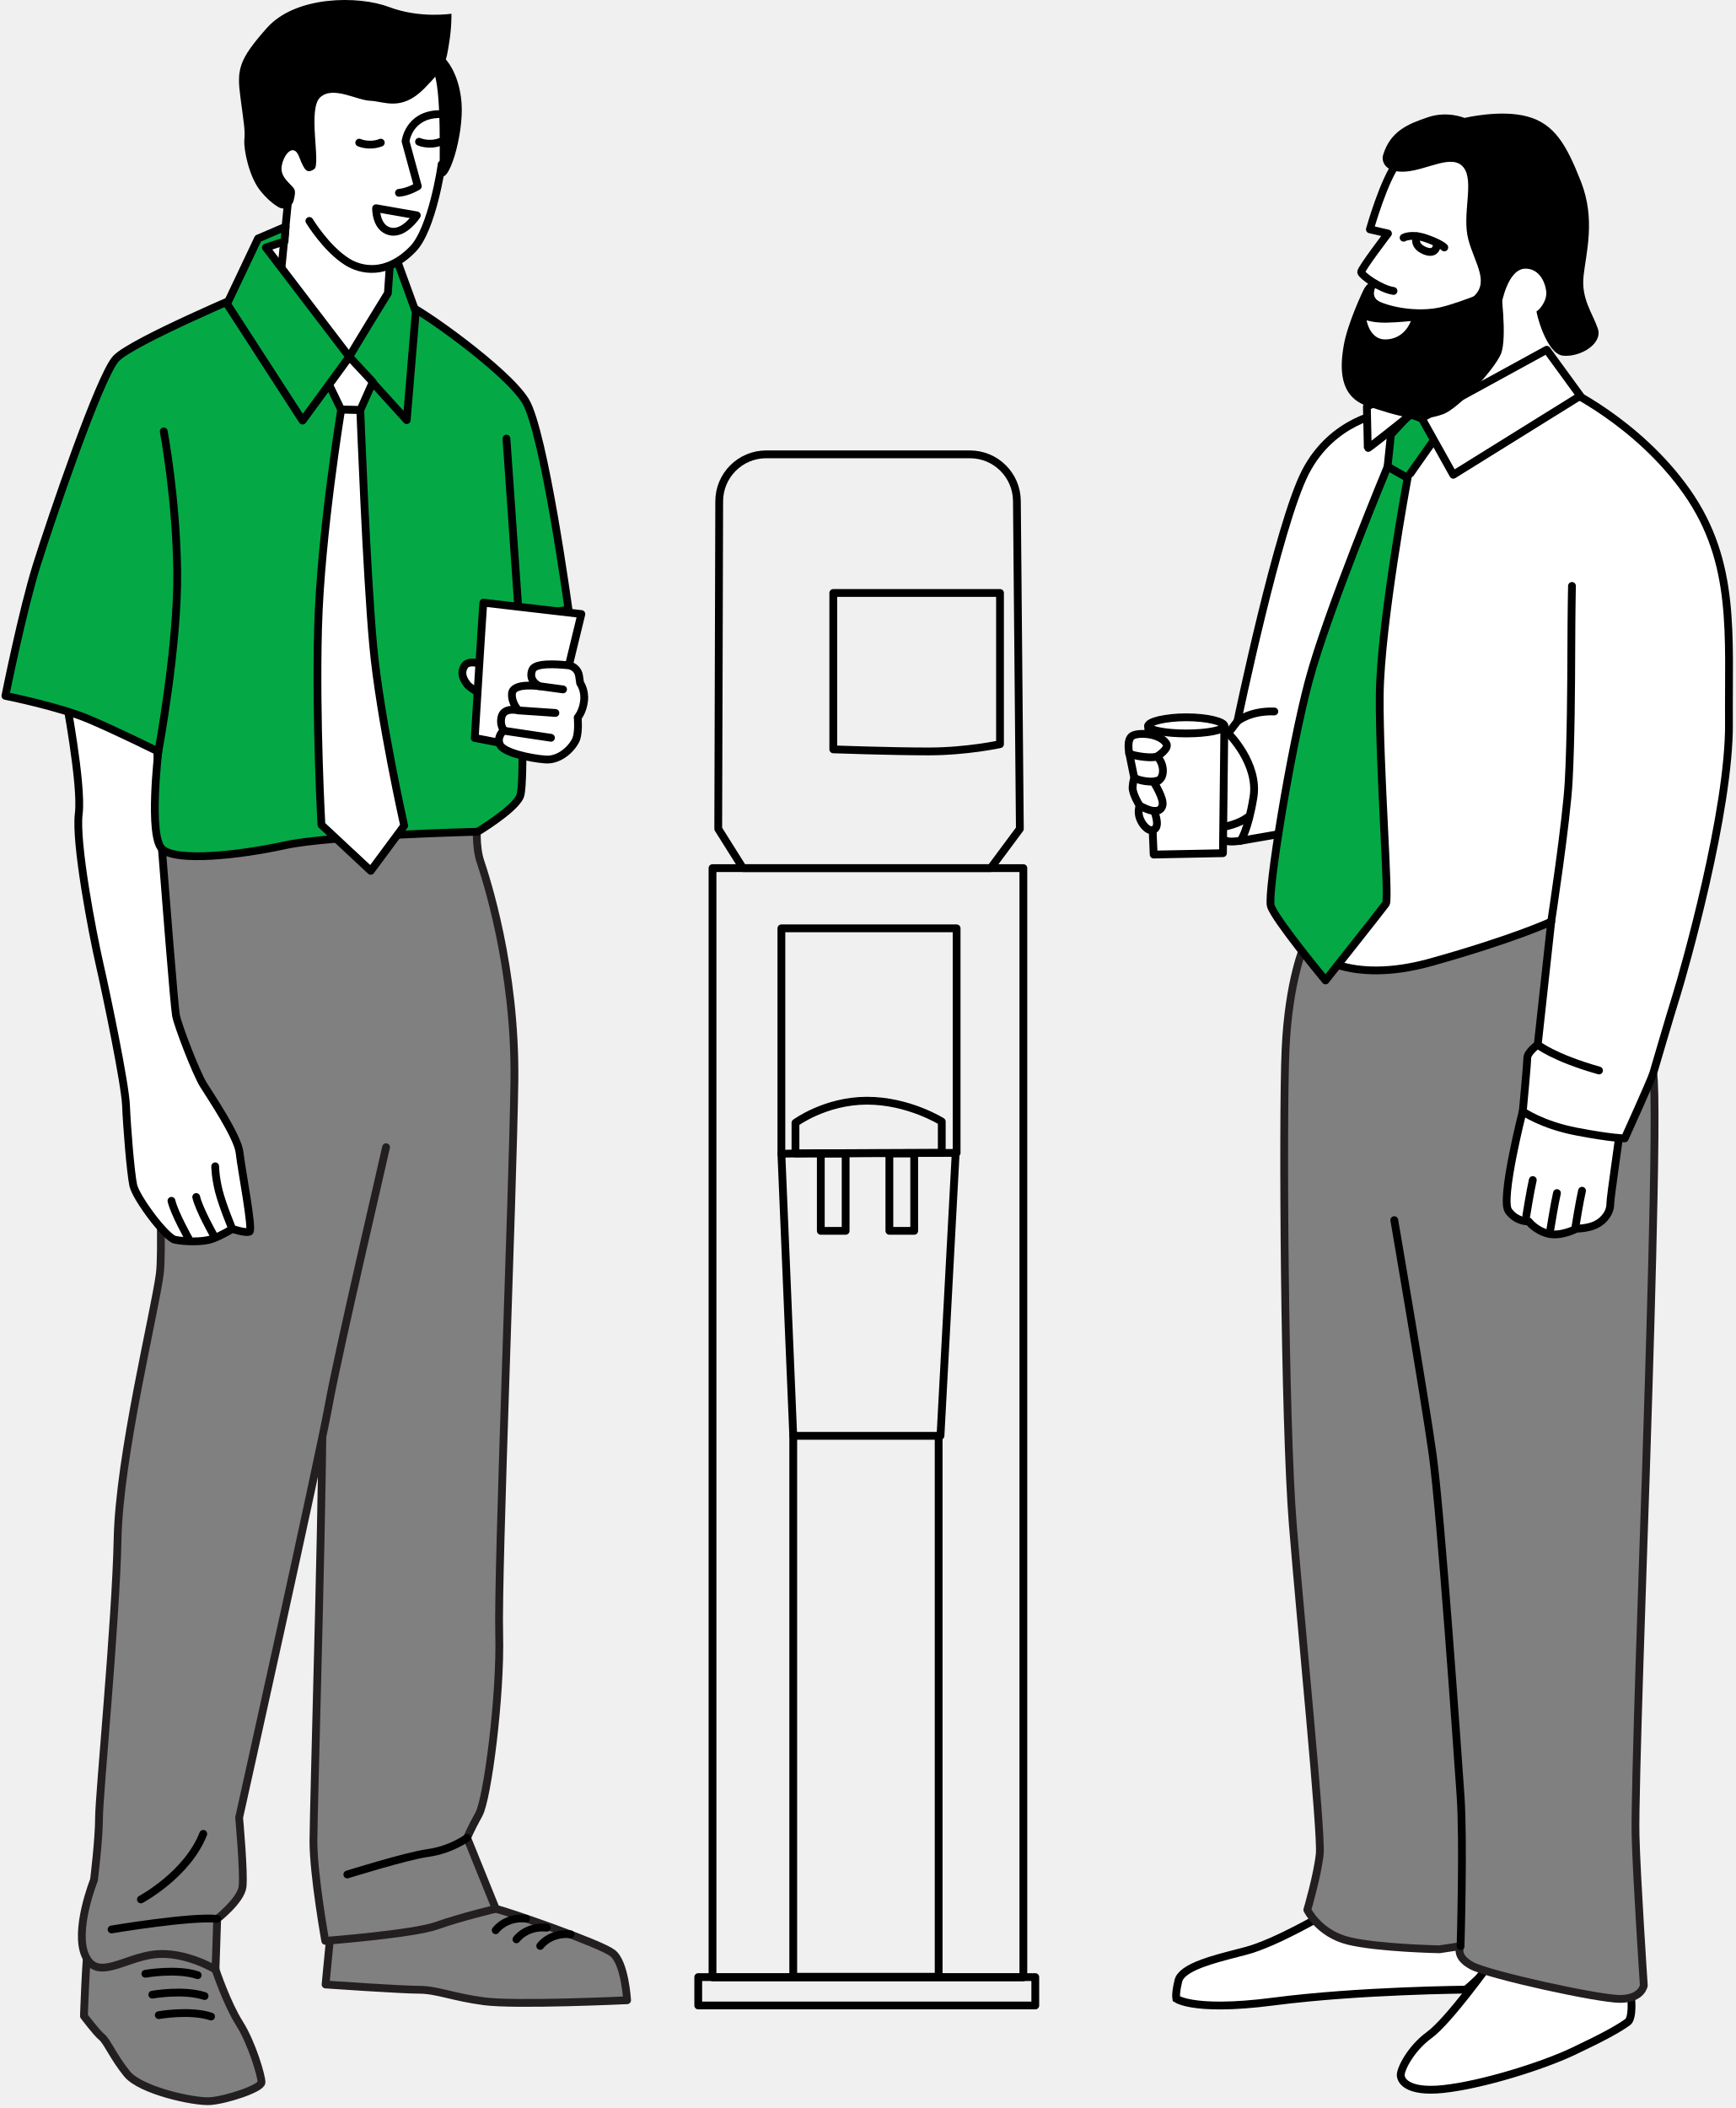
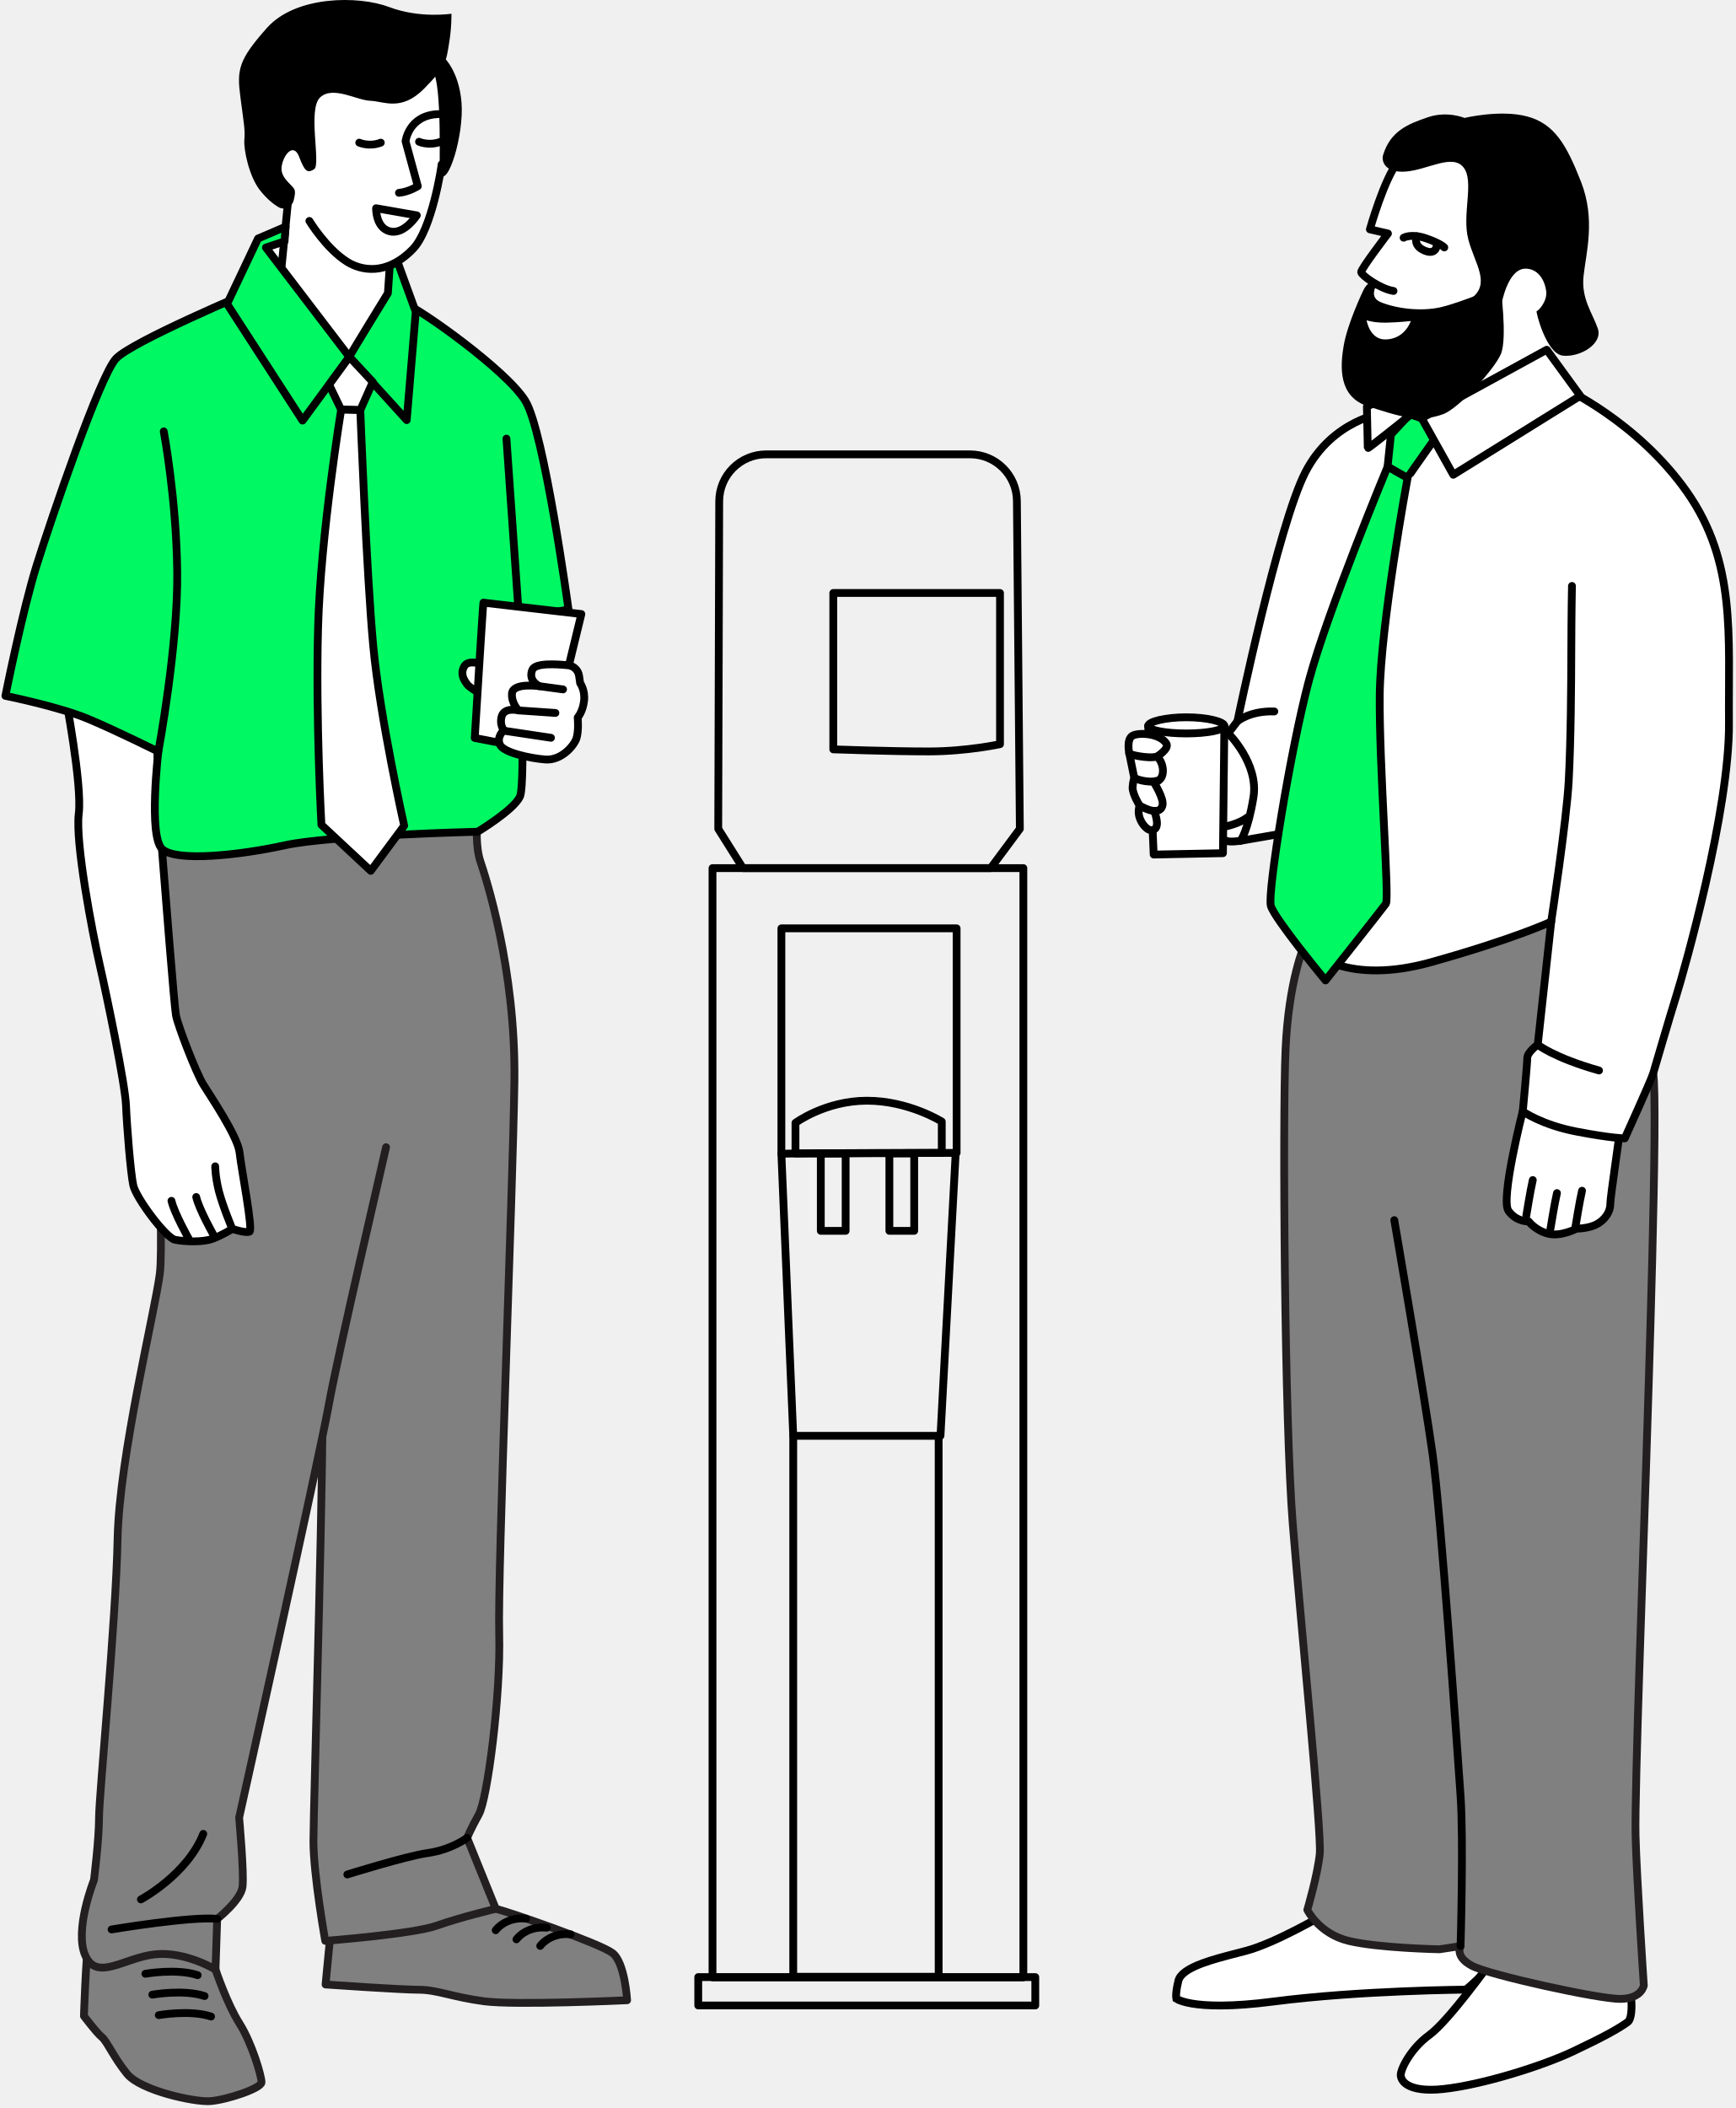
<svg xmlns="http://www.w3.org/2000/svg" width="322" height="391" viewBox="0 0 322 391" fill="none">
  <path d="M137.811 161.021L133.233 153.739L133.414 92.959C133.429 88.158 137.326 84.274 142.128 84.274H179.926C184.706 84.274 188.597 88.129 188.633 92.909L189.183 153.739L183.773 161.021H137.811Z" stroke="black" stroke-width="1.446" stroke-linecap="round" stroke-linejoin="round" />
  <path d="M154.573 109.989H185.502V138.033C185.502 138.033 179.355 139.378 172.247 139.378C165.138 139.378 154.573 138.994 154.573 138.994V109.989Z" stroke="black" stroke-width="1.446" stroke-linecap="round" stroke-linejoin="round" />
  <path d="M144.948 214.034V172.193H177.453V213.846C177.446 213.846 145.129 213.846 144.948 214.034Z" stroke="black" stroke-width="1.446" stroke-linecap="round" stroke-linejoin="round" />
  <path d="M147.559 213.955V208.271C147.559 208.271 153.091 204.163 160.828 204.163C168.566 204.163 174.698 208.032 174.698 208.032V213.839L147.559 213.955Z" stroke="black" stroke-width="1.446" stroke-linecap="round" stroke-linejoin="round" />
  <path d="M156.865 213.948H152.259V228.302H156.865V213.948Z" stroke="black" stroke-width="1.446" stroke-linecap="round" stroke-linejoin="round" />
  <path d="M169.585 213.948H164.979V228.302H169.585V213.948Z" stroke="black" stroke-width="1.446" stroke-linecap="round" stroke-linejoin="round" />
  <path d="M144.948 214.034L147.147 266.324H174.459L177.28 213.846" stroke="black" stroke-width="1.446" stroke-linecap="round" stroke-linejoin="round" />
  <path d="M147.146 266.324V366.653H174.12V266.324" stroke="black" stroke-width="1.446" stroke-linecap="round" stroke-linejoin="round" />
  <path d="M189.833 161.021H132.17V366.761H189.833V161.021Z" stroke="black" stroke-width="1.446" stroke-linecap="round" stroke-linejoin="round" />
  <path d="M192.046 366.718H129.524V371.982H192.046V366.718Z" stroke="black" stroke-width="1.446" stroke-linecap="round" stroke-linejoin="round" />
  <path d="M230.683 135.936L227.393 135.871C227.393 135.871 226.785 134.128 226.59 133.99C226.388 133.853 214.651 134.055 214.311 135.061C213.979 136.066 213.574 146.935 213.639 149.957C213.704 152.98 214.008 158.505 214.008 158.505L226.858 158.252L226.72 155.663C226.72 155.663 227.66 156.4 229.403 156.068C231.146 155.735 233.764 154.39 234.096 151.57C234.429 148.75 234.566 139.356 233.764 138.221C232.961 137.078 230.683 135.936 230.683 135.936Z" fill="white" />
  <path d="M260.1 28.875C260.1 28.875 255.827 38.059 255.082 40.3C254.337 42.542 254.337 42.542 254.337 42.542L257.468 43.316L252.493 50.482C252.493 50.482 254.655 52.153 254.446 53.433C254.229 54.713 258.502 68.698 267.151 74.36C275.8 80.015 286.9 66.03 287.97 63.152C289.04 60.266 289.894 49.058 287.862 43.077C285.83 37.097 277.825 27.703 277.825 27.703L260.1 28.875Z" fill="white" />
  <path d="M245.23 355.324C245.301 355.284 245.363 355.248 245.416 355.217C245.566 355.236 245.784 355.262 246.061 355.295C246.629 355.362 247.446 355.457 248.442 355.567C250.433 355.787 253.14 356.067 256.003 356.307C258.864 356.546 261.889 356.747 264.514 356.806C267.106 356.866 269.401 356.791 270.746 356.442C273.755 355.663 276.016 355.298 277.673 355.241C279.353 355.183 280.299 355.446 280.789 355.795C281.208 356.093 281.382 356.521 281.306 357.19C281.224 357.9 280.857 358.799 280.251 359.823C279.045 361.858 277.05 364.133 275.258 365.953C274.367 366.858 273.538 367.64 272.898 368.21C272.578 368.495 272.309 368.725 272.107 368.888C272.019 368.959 271.953 369.01 271.905 369.046L271.892 369.046C271.742 369.048 271.52 369.05 271.232 369.054C270.656 369.062 269.816 369.075 268.758 369.097C266.644 369.142 263.658 369.223 260.175 369.369C253.212 369.66 244.244 370.211 236.259 371.249C228.346 372.277 223.73 372.072 221.121 371.631C219.819 371.41 219.026 371.133 218.577 370.928C218.403 370.849 218.281 370.78 218.201 370.73C218.186 370.649 218.171 370.526 218.165 370.353C218.148 369.843 218.214 368.919 218.601 367.371C218.742 366.807 219.169 366.25 219.935 365.697C220.698 365.147 221.729 364.652 222.946 364.195C224.892 363.463 227.197 362.868 229.44 362.29C230.009 362.143 230.574 361.997 231.129 361.85C233.917 361.113 237.557 359.409 240.462 357.917C241.923 357.166 243.214 356.461 244.139 355.943C244.602 355.684 244.974 355.472 245.23 355.324Z" fill="white" stroke="black" stroke-width="1.45" />
  <path d="M276.066 364.585C276.091 364.55 276.115 364.517 276.138 364.485L302.393 368.937C302.412 369.061 302.433 369.206 302.454 369.368C302.529 369.94 302.611 370.711 302.639 371.516C302.668 372.328 302.642 373.142 302.515 373.811C302.381 374.516 302.166 374.893 301.963 375.041C300.274 376.269 297.472 377.835 291.739 380.539C286.064 383.216 275.006 386.689 267.781 387.474C264.196 387.864 262.191 387.378 261.111 386.736C260.063 386.114 259.835 385.32 259.835 384.854C259.835 384.636 259.923 384.222 260.16 383.637C260.389 383.07 260.735 382.399 261.192 381.685C262.107 380.255 263.44 378.696 265.104 377.486C266.048 376.8 267.225 375.605 268.436 374.245C269.658 372.872 270.95 371.288 272.128 369.791C273.307 368.293 274.375 366.875 275.149 365.832C275.535 365.311 275.849 364.883 276.066 364.585Z" fill="white" stroke="black" stroke-width="1.45" />
  <path d="M241.979 175.26C241.979 175.26 239.05 181.753 238.471 194.625C237.893 207.497 238.276 263.772 239.816 282.79C241.357 301.809 245.197 340.034 244.813 343.874C244.43 347.714 242.507 354.244 242.507 354.244C242.507 354.244 244.618 358.662 250.186 360.007C255.754 361.352 267.035 361.562 267.035 361.562L270.933 360.969C270.933 360.969 269.783 362.892 273.045 364.621C276.313 366.349 296.482 370.767 300.509 370.767C304.545 370.767 304.928 368.272 304.928 368.272C304.928 368.272 303.583 348.104 303.395 340.417C303.199 332.737 304.928 285.292 305.318 272.999C305.702 260.706 307.618 204.431 306.663 199.051C305.709 193.671 299.172 158.519 299.172 158.519L241.979 175.26Z" fill="#808080" stroke="#231F20" stroke-width="1.446" stroke-miterlimit="10" stroke-linecap="round" stroke-linejoin="round" />
  <path d="M282.46 206.145C282.46 206.145 278.295 222.473 279.82 224.592C281.346 226.711 283.559 226.545 283.559 226.545C283.559 226.545 284.817 228.237 287.182 228.83C289.554 229.423 292.432 227.897 292.432 227.897C292.432 227.897 294.551 227.897 296.077 227.138C297.602 226.378 298.702 224.852 298.702 223.413C298.702 221.974 300.567 209.862 300.48 209.522C300.394 209.182 282.46 206.145 282.46 206.145Z" fill="white" stroke="black" stroke-width="1.446" stroke-linecap="round" stroke-linejoin="round" />
  <path d="M256.745 76.573C256.745 76.573 247.192 77.766 242.145 87.586C237.097 97.407 229.541 133.78 229.541 133.78L227.834 136.015C227.834 136.015 233.547 141.605 232.513 147.903C231.479 154.202 230.119 155.952 230.119 155.952L237.452 154.679L242.123 170.4C242.123 170.4 240.872 173.741 241.986 175.267C243.099 176.793 250.056 182.78 265.495 178.463C280.934 174.146 287.753 170.95 287.753 170.95L285.251 193.765C285.251 193.765 283.306 195.153 283.306 196.267C283.306 197.38 282.474 206.145 282.474 206.145C282.474 206.145 285.953 208.647 292.49 209.898C299.027 211.149 301.392 211.149 301.392 211.149C301.392 211.149 306.258 200.439 306.678 199.051C307.097 197.662 309.599 189.035 310.988 184.588C312.376 180.134 320.866 150.369 320.721 134.099C320.584 117.821 322.11 104.334 312.933 91.253C303.749 78.178 289.981 71.916 289.981 71.916L263.991 77.846L256.745 76.573Z" fill="white" stroke="black" stroke-width="1.446" stroke-linecap="round" stroke-linejoin="round" />
-   <path d="M258.018 80.601L257.396 86.56C257.396 86.56 261.106 88.809 261.106 88.642C261.106 88.476 267.838 79.032 267.838 79.032L261.503 76.834L258.018 80.601Z" fill="#04A946" stroke="black" stroke-width="1.446" stroke-linecap="round" stroke-linejoin="round" />
-   <path d="M257.403 86.56C257.403 86.56 246.26 113.337 242.81 126.216C239.361 139.096 235.073 165.627 235.738 168.014C236.403 170.4 245.884 181.855 245.884 181.855C245.884 181.855 256.427 168.549 257.085 167.623C257.75 166.698 255.812 141.88 255.942 128.878C256.073 115.876 261.106 88.649 261.106 88.649L257.403 86.56Z" fill="#04A946" stroke="black" stroke-width="1.446" stroke-linecap="round" stroke-linejoin="round" />
+   <path d="M258.018 80.601L257.396 86.56C257.396 86.56 261.106 88.809 261.106 88.642C261.106 88.476 267.838 79.032 267.838 79.032L261.503 76.834L258.018 80.601Z" fill="#00F863" stroke="black" stroke-width="1.446" stroke-linecap="round" stroke-linejoin="round" />
+   <path d="M257.403 86.56C257.403 86.56 246.26 113.337 242.81 126.216C239.361 139.096 235.073 165.627 235.738 168.014C236.403 170.4 245.884 181.855 245.884 181.855C245.884 181.855 256.427 168.549 257.085 167.623C257.75 166.698 255.812 141.88 255.942 128.878C256.073 115.876 261.106 88.649 261.106 88.649L257.403 86.56Z" fill="#00F863" stroke="black" stroke-width="1.446" stroke-linecap="round" stroke-linejoin="round" />
  <path d="M287.746 170.95C287.746 170.95 290.602 152.242 290.993 144.895C291.398 137.302 291.456 127.164 291.477 120.713C291.499 113.005 291.6 108.68 291.6 108.68" stroke="black" stroke-width="1.446" stroke-linecap="round" stroke-linejoin="round" />
  <path d="M227.118 134.641L226.858 158.252L214.008 158.505L212.988 134.641H227.118Z" stroke="black" stroke-width="1.446" stroke-linecap="round" stroke-linejoin="round" />
  <path d="M270.933 360.969C270.933 360.969 271.512 341.379 270.933 333.113C270.355 324.855 267.281 280.672 265.748 269.723C264.215 258.775 258.64 226.313 258.64 226.313" stroke="black" stroke-width="1.446" stroke-linecap="round" stroke-linejoin="round" />
  <path d="M258.495 53.968C255.979 53.577 252.558 51.061 252.493 50.482C252.428 49.904 257.468 43.316 257.468 43.316L254.113 42.542C254.113 42.542 256.745 33.199 259.291 30.068" stroke="black" stroke-width="1.446" stroke-linecap="round" stroke-linejoin="round" />
  <path d="M260.368 44.09C260.368 44.09 261.785 43.251 264.562 44.22C267.339 45.189 267.918 45.898 267.918 45.898" stroke="black" stroke-width="1.446" stroke-linecap="round" stroke-linejoin="round" />
  <path d="M262.819 43.83C262.819 43.83 261.981 45.507 264.237 46.476C266.5 47.445 266.544 45.377 266.544 45.377" stroke="black" stroke-width="1.446" stroke-linecap="round" stroke-linejoin="round" />
  <path d="M256.557 28.781C256.239 29.829 256.817 32.136 260.824 31.818C264.83 31.493 269.414 28.463 271.475 31.044C273.544 33.626 271.143 39.758 272.372 44.408C273.601 49.058 276.653 52.637 272.82 55.429C271.28 56.557 278.533 56.405 278.533 56.405C278.533 56.405 279.661 49.831 282.973 49.831C285.237 49.831 286.48 51.806 286.806 53.874C287.131 55.942 285.237 57.772 285.041 57.706C284.846 57.641 286.777 65.647 289.937 65.972C293.104 66.297 297.364 63.774 296.395 60.939C295.426 58.097 293.292 55.45 293.748 51.191C294.204 46.932 296.011 40.727 293.292 33.756C290.573 26.785 288.317 22.974 283.349 21.615C278.374 20.255 271.663 21.875 271.663 21.875C271.663 21.875 268.496 20.515 264.88 21.745C261.265 22.974 257.917 24.261 256.557 28.781Z" fill="black" />
  <path d="M286.914 64.873L263.723 77.571L269.581 88.064L293.141 73.42L286.914 64.873Z" fill="white" stroke="black" stroke-width="1.446" stroke-linecap="round" stroke-linejoin="round" />
  <path d="M257.606 73.449C257.663 73.789 261.229 77.282 261.229 77.282C261.229 77.282 253.722 83.291 253.722 83.125C253.722 82.958 253.556 75.423 253.556 75.423L257.606 73.449Z" fill="white" stroke="black" stroke-width="1.446" stroke-linecap="round" stroke-linejoin="round" />
  <path d="M252.811 54.033C252.811 54.033 253.73 51.878 254.778 52.5C255.183 52.739 254.467 52.767 255.19 53.028C255.328 53.078 253.903 55.132 256.13 56.05C259.023 57.236 263.572 57.822 267.252 56.983C270.933 56.145 278.324 53.006 278.324 53.006C278.324 53.006 279.683 62.819 278.389 65.726C277.094 68.633 270.637 75.72 267.722 76.812C263.123 78.533 259.146 77.094 253.722 75.351C248.299 73.608 248.559 68.12 249.268 64.048C249.969 59.97 252.811 54.033 252.811 54.033Z" fill="black" />
  <path d="M253.505 59.413C253.505 59.413 254.908 59.89 257.15 59.847C259.421 59.804 261.706 59.543 261.706 59.543C261.706 59.543 260.643 62.913 256.991 62.964C254.077 63 253.505 59.413 253.505 59.413Z" fill="white" />
  <path d="M283.125 225.511C283.125 225.511 283.899 220.687 284.333 218.879" stroke="black" stroke-width="1.446" stroke-linecap="round" stroke-linejoin="round" />
  <path d="M287.609 227.926C287.609 227.926 288.382 223.103 288.816 221.295" stroke="black" stroke-width="1.446" stroke-linecap="round" stroke-linejoin="round" />
  <path d="M292.258 227.492C292.258 227.492 293.032 222.669 293.466 220.861" stroke="black" stroke-width="1.446" stroke-linecap="round" stroke-linejoin="round" />
  <path d="M285.237 193.765C285.237 193.765 288.194 196.173 296.619 198.559" stroke="black" stroke-width="1.446" stroke-linecap="round" stroke-linejoin="round" />
  <path d="M227.118 134.641C227.118 135.415 223.958 136.044 220.053 136.044C216.155 136.044 212.988 135.415 212.988 134.641C212.988 133.867 216.148 133.043 220.053 133.043C223.951 133.043 227.118 133.86 227.118 134.641Z" fill="white" stroke="black" stroke-width="1.446" stroke-linecap="round" stroke-linejoin="round" />
  <path d="M209.474 139.703C209.474 139.703 208.924 137.201 210.023 136.5C211.122 135.798 215.114 135.986 216.351 137.902C216.98 138.879 214.629 140.325 214.629 140.325C214.629 140.325 215.801 141.337 215.721 143.138C215.642 144.939 214.08 145.17 214.08 145.17C214.08 145.17 215.953 148.135 215.642 149.386C215.331 150.637 214.08 150.398 214.08 150.398C214.08 150.398 215.172 152.973 214.239 153.754C213.299 154.535 212.041 153.262 211.491 151.931C210.941 150.601 211.397 149.429 211.397 149.429C211.397 149.429 210.023 147.195 210.095 146.023C210.175 144.852 210.406 144.302 210.406 144.302L209.474 139.703Z" fill="white" stroke="black" stroke-width="1.446" stroke-linecap="round" stroke-linejoin="round" />
  <path d="M229.541 133.781C229.541 133.781 231.884 131.806 236.389 131.966" stroke="black" stroke-width="1.446" stroke-linecap="round" stroke-linejoin="round" />
  <path d="M227.096 153.342C227.096 153.342 229.729 152.893 231.399 151.606" stroke="black" stroke-width="1.446" stroke-linecap="round" stroke-linejoin="round" />
  <path d="M230.119 155.952C230.119 155.952 228.073 156.277 227.451 155.938" stroke="black" stroke-width="1.446" stroke-linecap="round" stroke-linejoin="round" />
  <path d="M209.474 139.703C209.105 139.906 213.06 140.81 214.63 140.325" stroke="black" stroke-width="1.446" stroke-linecap="round" stroke-linejoin="round" />
  <path d="M210.457 144.179C210.088 144.382 212.959 145.315 214.528 144.837" stroke="black" stroke-width="1.446" stroke-linecap="round" stroke-linejoin="round" />
  <path d="M211.397 149.437C211.397 149.437 213.14 150.413 214.08 150.406" stroke="black" stroke-width="1.446" stroke-linecap="round" stroke-linejoin="round" />
  <path d="M80.017 10.066C80.017 10.066 83.445 18.541 83.358 21.969C83.272 25.397 81.131 36.352 80.017 39.773C78.904 43.2 77.624 46.194 75.136 47.734C72.656 49.275 73.169 49.188 73.256 51.242C73.343 53.295 72.142 61.344 72.142 61.344L65.468 71.019L48.091 46.794C48.091 46.794 48.004 44.994 49.631 44.48C51.258 43.967 52.972 43.027 52.972 43.027V36.005C52.972 36.005 49.118 27.103 51.605 25.39C54.086 23.676 55.8 24.963 55.8 24.963C55.8 24.963 53.319 15.287 58.88 13.66C64.441 12.033 80.017 10.066 80.017 10.066Z" fill="white" />
  <path d="M61.367 357.961L60.391 368.092C60.391 368.092 74.42 369.068 77.739 369.068C81.051 369.068 83.973 370.435 89.823 371.208C95.673 371.982 116.326 371.013 116.326 371.013C116.326 371.013 115.936 363.999 113.6 362.242C111.264 360.484 94.914 354.8 91.978 354.041C89.042 353.282 61.367 357.961 61.367 357.961Z" fill="#808080" stroke="#231F20" stroke-width="1.446" stroke-miterlimit="10" stroke-linecap="round" stroke-linejoin="round" />
-   <path d="M88.492 152.944C88.492 152.944 88.189 157.008 89.093 159.72C89.997 162.431 95.717 179.599 95.42 200.678C95.116 221.758 92.289 291.403 92.6 302.995C92.911 314.587 90.409 333.692 88.84 336.512C87.27 339.332 86.648 340.894 86.648 340.894L91.971 354.048C91.971 354.048 85.39 355.618 81.008 357.18C76.626 358.742 60.334 360 60.334 360C60.334 360 58.142 347.786 58.142 341.516C58.142 335.254 60.334 263.837 59.712 256.005C59.082 248.174 55.011 148.258 55.011 148.258L88.492 152.944Z" fill="#808080" stroke="#231F20" stroke-width="1.446" stroke-miterlimit="10" stroke-linecap="round" stroke-linejoin="round" />
+   <path d="M88.493 152.944C88.493 152.944 88.189 157.008 89.093 159.72C89.997 162.431 95.717 179.599 95.42 200.678C95.116 221.758 92.289 291.403 92.6 302.995C92.911 314.587 90.409 333.692 88.84 336.512C87.27 339.332 86.648 340.894 86.648 340.894L91.971 354.048C91.971 354.048 85.39 355.618 81.008 357.18C76.626 358.742 60.334 360 60.334 360C60.334 360 58.142 347.786 58.142 341.516C58.142 335.254 60.334 263.837 59.712 256.005C59.082 248.174 55.011 148.258 55.011 148.258L88.493 152.944Z" fill="#808080" stroke="#231F20" stroke-width="1.446" stroke-miterlimit="10" stroke-linecap="round" stroke-linejoin="round" />
  <path d="M64.427 347.685C64.427 347.685 75.339 344.272 79.301 343.715C83.763 343.093 86.656 340.887 86.656 340.887" stroke="black" stroke-width="1.446" stroke-linecap="round" stroke-linejoin="round" />
  <path d="M91.949 358.033C91.949 358.033 93.735 355.502 97.582 355.871" stroke="black" stroke-width="1.446" stroke-linecap="round" stroke-linejoin="round" />
  <path d="M95.796 359.718C95.796 359.718 97.582 357.187 101.429 357.556" stroke="black" stroke-width="1.446" stroke-linecap="round" stroke-linejoin="round" />
  <path d="M100.207 360.94C100.207 360.94 101.993 358.409 105.841 358.778" stroke="black" stroke-width="1.446" stroke-linecap="round" stroke-linejoin="round" />
  <path d="M39.984 365.322C39.984 365.322 42.074 371.606 44.417 375.309C46.753 379.011 48.51 385.056 48.51 386.221C48.51 387.385 41.886 389.533 38.958 389.728C36.029 389.923 26.093 387.775 23.562 384.659C21.031 381.542 19.859 378.621 18.883 377.84C17.907 377.059 15.571 373.942 15.571 373.942C15.571 373.942 15.962 362.249 16.352 361.468C16.743 360.687 31.162 358.351 34.864 359.71C38.567 361.077 39.984 365.322 39.984 365.322Z" fill="#808080" stroke="#231F20" stroke-width="1.446" stroke-miterlimit="10" stroke-linecap="round" stroke-linejoin="round" />
  <path d="M71.614 212.783C71.303 214.353 62.843 250.372 60.963 260.706C59.082 271.039 44.359 337.134 44.359 337.134C44.359 337.134 45.299 347.468 44.989 349.977C44.678 352.486 40.288 355.928 40.288 355.928L39.977 365.322C39.977 365.322 34.337 361.88 28.703 362.502C23.063 363.131 18.052 367.513 15.861 362.813C13.669 358.112 17.43 348.719 17.43 348.719C17.43 348.719 18.37 341.198 18.37 337.127C18.37 333.056 21.501 300.796 21.812 285.444C22.123 270.099 28.703 243.473 29.643 236.271C30.584 229.068 28.074 182.086 27.763 173.944C27.452 165.801 32.146 152.018 32.146 152.018L65.931 144.107" fill="#808080" />
  <path d="M71.614 212.783C71.303 214.353 62.843 250.372 60.963 260.706C59.082 271.039 44.359 337.134 44.359 337.134C44.359 337.134 45.299 347.468 44.989 349.977C44.678 352.486 40.288 355.928 40.288 355.928L39.977 365.322C39.977 365.322 34.337 361.88 28.703 362.502C23.063 363.131 18.052 367.513 15.861 362.813C13.669 358.112 17.43 348.719 17.43 348.719C17.43 348.719 18.37 341.198 18.37 337.127C18.37 333.056 21.501 300.796 21.812 285.444C22.123 270.099 28.703 243.473 29.643 236.271C30.584 229.068 28.074 182.086 27.763 173.944C27.452 165.801 32.146 152.018 32.146 152.018L65.931 144.107" stroke="#231F20" stroke-width="1.446" stroke-miterlimit="10" stroke-linecap="round" stroke-linejoin="round" />
  <path d="M12.079 128.849C12.079 128.849 15.282 145.531 14.61 150.926C13.937 156.321 17.14 173.003 18.485 178.897C19.831 184.791 23.2 200.974 23.374 205.017C23.54 209.059 24.22 217.484 24.719 219.848C25.225 222.206 30.786 229.625 32.471 229.958C34.156 230.298 37.526 230.464 39.377 229.791C41.228 229.119 43.087 227.94 43.087 227.94C43.087 227.94 45.618 228.786 46.29 228.446C46.963 228.107 44.772 216.818 44.439 213.788C44.099 210.758 39.044 203.339 37.699 201.148C36.354 198.957 32.984 190.192 32.645 188.341C32.305 186.49 30.634 164.977 30.034 157.449C29.434 149.921 29.101 136.608 29.101 136.608L12.079 128.849Z" fill="white" stroke="black" stroke-width="1.446" stroke-linecap="round" stroke-linejoin="round" />
  <path d="M43.087 227.94C43.087 227.94 41.272 223.602 40.592 220.911C39.919 218.221 39.919 216.334 39.919 216.334" stroke="black" stroke-width="1.446" stroke-linecap="round" stroke-linejoin="round" />
  <path d="M20.698 357.881C20.698 357.881 35.4 355.408 40.295 355.921" stroke="black" stroke-width="1.446" stroke-linecap="round" stroke-linejoin="round" />
  <path d="M26.136 352.313C26.136 352.313 34.742 347.714 37.706 340.15" stroke="black" stroke-width="1.446" stroke-linecap="round" stroke-linejoin="round" />
  <path d="M26.968 366.103C26.968 366.103 32.782 365.069 36.665 366.363" stroke="black" stroke-width="1.446" stroke-linecap="round" stroke-linejoin="round" />
  <path d="M28.255 369.979C28.255 369.979 34.069 368.945 37.952 370.239" stroke="black" stroke-width="1.446" stroke-linecap="round" stroke-linejoin="round" />
  <path d="M29.455 373.775C29.455 373.775 35.27 372.741 39.153 374.036" stroke="black" stroke-width="1.446" stroke-linecap="round" stroke-linejoin="round" />
-   <path d="M46.724 53.982C46.724 53.982 24.531 63.325 21.53 66.5C18.529 69.667 9.519 96.199 6.843 104.71C4.167 113.222 1 129.073 1 129.073C1 129.073 11.015 131.076 16.518 133.412C22.029 135.747 29.369 139.421 29.369 139.421C29.369 139.421 27.532 154.94 30.034 157.442C32.536 159.944 44.555 158.613 52.892 156.776C61.23 154.94 88.601 154.274 88.601 154.274C88.601 154.274 95.275 150.268 96.447 147.766C97.618 145.264 96.281 114.726 96.281 114.726L105.457 113.055C105.457 113.055 100.952 80.015 97.445 74.339C93.938 68.662 77.92 57.316 75.418 56.484C74.435 56.159 69.807 67.194 64.542 66.76C56.392 66.095 46.724 53.982 46.724 53.982Z" fill="#04A946" stroke="black" stroke-width="1.446" stroke-linecap="round" stroke-linejoin="round" />
+   <path d="M46.724 53.982C46.724 53.982 24.531 63.325 21.53 66.5C18.529 69.667 9.519 96.199 6.843 104.71C4.167 113.222 1 129.073 1 129.073C1 129.073 11.015 131.076 16.518 133.412C22.029 135.747 29.369 139.421 29.369 139.421C29.369 139.421 27.532 154.94 30.034 157.442C32.536 159.944 44.555 158.613 52.892 156.776C61.23 154.94 88.601 154.274 88.601 154.274C88.601 154.274 95.275 150.268 96.447 147.766C97.618 145.264 96.281 114.726 96.281 114.726L105.457 113.055C105.457 113.055 100.952 80.015 97.445 74.339C93.938 68.662 77.92 57.316 75.418 56.484C74.435 56.159 69.807 67.194 64.542 66.76C56.392 66.095 46.724 53.982 46.724 53.982Z" fill="#00F863" stroke="black" stroke-width="1.446" stroke-linecap="round" stroke-linejoin="round" />
  <path d="M29.369 139.421C29.369 139.421 33.042 119.73 32.876 106.048C32.709 92.367 30.374 80.015 30.374 80.015" stroke="black" stroke-width="1.446" stroke-linecap="round" stroke-linejoin="round" />
  <path d="M93.945 81.353L96.281 114.726" stroke="black" stroke-width="1.446" stroke-linecap="round" stroke-linejoin="round" />
  <path d="M74.008 35.766C75.809 35.607 77.501 34.537 77.501 34.537L75.23 26.206C75.23 26.206 75.794 21.354 81.341 21.166" stroke="black" stroke-width="1.446" stroke-linecap="round" stroke-linejoin="round" />
  <path d="M77.32 39.946L69.763 38.623C69.763 38.623 69.669 42.289 72.345 42.918C75.013 43.555 77.32 39.946 77.32 39.946Z" stroke="black" stroke-width="1.446" stroke-linecap="round" stroke-linejoin="round" />
  <path d="M53.391 37.741L52.256 49.26" stroke="black" stroke-width="1.446" stroke-linecap="round" stroke-linejoin="round" />
-   <path d="M51.605 38.391C52.69 39.05 54.093 38.486 54.447 37.263C54.686 36.417 54.838 35.528 54.584 35.08C54.02 34.081 51.88 32.946 52.263 30.762C52.647 28.578 54.476 26.438 55.488 29.085C56.501 31.731 56.985 32.223 58.28 31.377C59.574 30.531 57.007 20.226 59.401 18.05C61.794 15.873 66.147 18.599 68.686 18.693C71.224 18.787 74.413 20.725 78.643 16.473C82.874 12.214 82.765 11.201 83.286 8.128C83.814 5.055 83.741 2.546 83.741 2.546C83.741 2.546 77.87 3.464 72.178 1.302C66.487 -0.853 54.845 -0.817 49.523 5.17C44.2 11.158 43.918 12.922 44.605 18.093C45.285 23.256 45.48 24.088 45.328 25.946C45.176 27.805 46.239 32.816 48.257 35.333C49.501 36.887 50.672 37.827 51.605 38.391Z" fill="black" />
+   <path d="M51.605 38.391C52.69 39.05 54.093 38.486 54.447 37.263C54.686 36.417 54.838 35.528 54.584 35.08C54.02 34.082 51.88 32.946 52.263 30.762C52.647 28.578 54.476 26.438 55.488 29.085C56.501 31.731 56.985 32.223 58.28 31.377C59.574 30.531 57.007 20.226 59.401 18.05C61.794 15.873 66.147 18.599 68.686 18.693C71.224 18.787 74.413 20.725 78.643 16.473C82.874 12.214 82.765 11.201 83.286 8.128C83.814 5.055 83.741 2.546 83.741 2.546C83.741 2.546 77.87 3.464 72.178 1.302C66.487 -0.853 54.845 -0.817 49.523 5.17C44.2 11.158 43.918 12.922 44.605 18.093C45.285 23.256 45.48 24.088 45.328 25.946C45.176 27.805 46.239 32.816 48.257 35.333C49.501 36.887 50.672 37.827 51.605 38.391Z" fill="black" />
  <path d="M82.252 10.536C82.252 10.536 85.137 13.045 85.614 19.047C86.092 25.049 83.026 35 81.579 32.266C81.427 31.97 82.078 15.685 80.263 13.053C78.441 10.428 82.252 10.536 82.252 10.536Z" fill="black" />
  <path d="M81.919 30.487C81.919 30.842 80.147 42.513 76.611 46.172C71.68 51.263 66.885 50.15 64.347 48.53C60.456 46.057 57.39 40.98 57.39 40.98" stroke="black" stroke-width="1.446" stroke-linecap="round" stroke-linejoin="round" />
  <path d="M77.732 26.293C77.732 26.293 79.569 27.125 81.731 26.293" stroke="black" stroke-width="1.446" stroke-linecap="round" stroke-linejoin="round" />
  <path d="M66.639 26.46C66.639 26.46 68.476 27.291 70.638 26.46" stroke="black" stroke-width="1.446" stroke-linecap="round" stroke-linejoin="round" />
-   <path d="M52.784 44.77L49.327 45.919L64.802 66.196L56.125 78.012L42.118 56.369L47.867 44.242L52.986 42.05L52.784 44.77Z" fill="#04A946" stroke="black" stroke-width="1.446" stroke-linecap="round" stroke-linejoin="round" />
-   <path d="M64.802 66.196C64.925 65.806 71.954 54.387 71.954 54.387L72.301 49.311L73.762 48.609L77.125 57.844L75.447 77.925L64.802 66.196Z" fill="#04A946" stroke="black" stroke-width="1.446" stroke-linecap="round" stroke-linejoin="round" />
+   <path d="M52.784 44.77L49.327 45.919L64.802 66.196L56.125 78.012L42.118 56.369L47.867 44.242L52.986 42.05L52.784 44.77Z" fill="#00F863" stroke="black" stroke-width="1.446" stroke-linecap="round" stroke-linejoin="round" />
+   <path d="M64.802 66.196C64.925 65.806 71.954 54.387 71.954 54.387L72.301 49.311L73.762 48.609L77.125 57.844L75.447 77.925L64.802 66.196Z" fill="#00F863" stroke="black" stroke-width="1.446" stroke-linecap="round" stroke-linejoin="round" />
  <path d="M64.802 66.196L61.049 71.352L63.277 75.98L66.835 76.067L69.148 70.853L64.802 66.196Z" fill="white" stroke="black" stroke-width="1.446" stroke-linecap="round" stroke-linejoin="round" />
  <path d="M66.834 76.067C66.834 76.067 67.991 106.475 69.235 119.809C70.479 133.144 74.977 153.153 74.977 153.153L68.772 161.527L59.625 152.994C59.625 152.994 58.54 133.455 59.003 116.396C59.466 99.338 63.284 75.98 63.284 75.98L66.834 76.067Z" fill="white" stroke="black" stroke-width="1.446" stroke-linecap="round" stroke-linejoin="round" />
  <path d="M90.676 123.628C90.676 123.628 87.061 122.022 86.157 123.526C85.253 125.031 86.157 126.238 86.656 126.94C87.155 127.641 90.069 129.246 90.069 129.246L90.676 123.628Z" fill="white" stroke="black" stroke-width="1.446" stroke-linecap="round" stroke-linejoin="round" />
  <path d="M89.671 111.783C89.57 112.282 88.066 136.883 88.066 136.883L101.617 139.493L107.844 113.894L89.671 111.783Z" fill="white" stroke="black" stroke-width="1.446" stroke-linecap="round" stroke-linejoin="round" />
  <path d="M107.417 125.349C107.265 124.307 106.419 123.497 105.37 123.396C103.295 123.194 99.303 122.904 98.746 124.235C97.879 126.31 100.07 127.279 100.07 127.279C100.07 127.279 95.138 126.556 94.972 128.632C94.827 130.411 96.172 131.77 96.172 131.77C96.172 131.77 93.482 131.076 93.026 132.985C92.665 134.496 93.453 135.436 93.453 135.436C93.453 135.436 92.065 136.659 92.737 138.127C93.403 139.58 98.183 140.636 101.133 140.874C104.083 141.113 106.448 138.394 106.925 136.977C107.395 135.559 107.164 133.079 107.164 133.079C107.164 133.079 108.111 132.016 108.343 130.006C108.574 127.995 107.619 126.715 107.619 126.715L107.417 125.349Z" fill="white" stroke="black" stroke-width="1.446" stroke-linecap="round" stroke-linejoin="round" />
  <path d="M100.077 127.28L104.445 127.873" stroke="black" stroke-width="1.446" stroke-linecap="round" stroke-linejoin="round" />
  <path d="M96.172 131.77L103.027 132.24" stroke="black" stroke-width="1.446" stroke-linecap="round" stroke-linejoin="round" />
  <path d="M93.576 135.552L102.203 136.847" stroke="black" stroke-width="1.446" stroke-linecap="round" stroke-linejoin="round" />
  <path d="M39.572 228.996C39.572 228.996 36.925 224.317 36.398 222.025" stroke="black" stroke-width="1.446" stroke-linecap="round" stroke-linejoin="round" />
  <path d="M34.98 229.705C34.98 229.705 32.334 225.026 31.806 222.734" stroke="black" stroke-width="1.446" stroke-linecap="round" stroke-linejoin="round" />
</svg>
